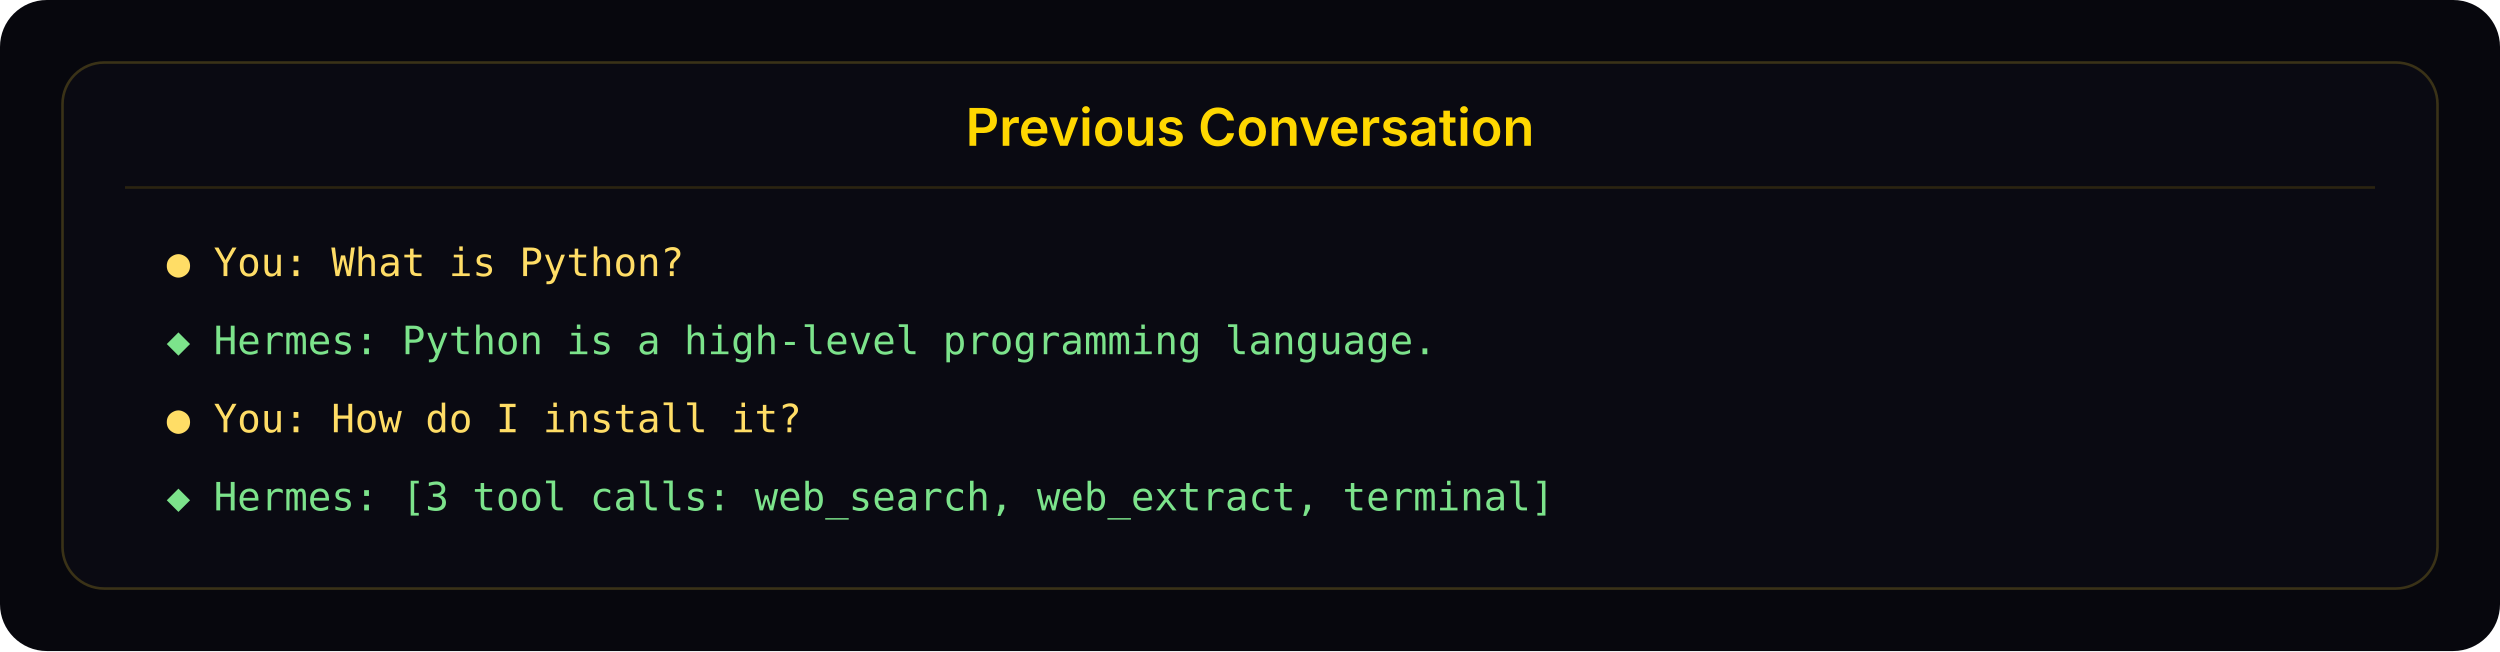
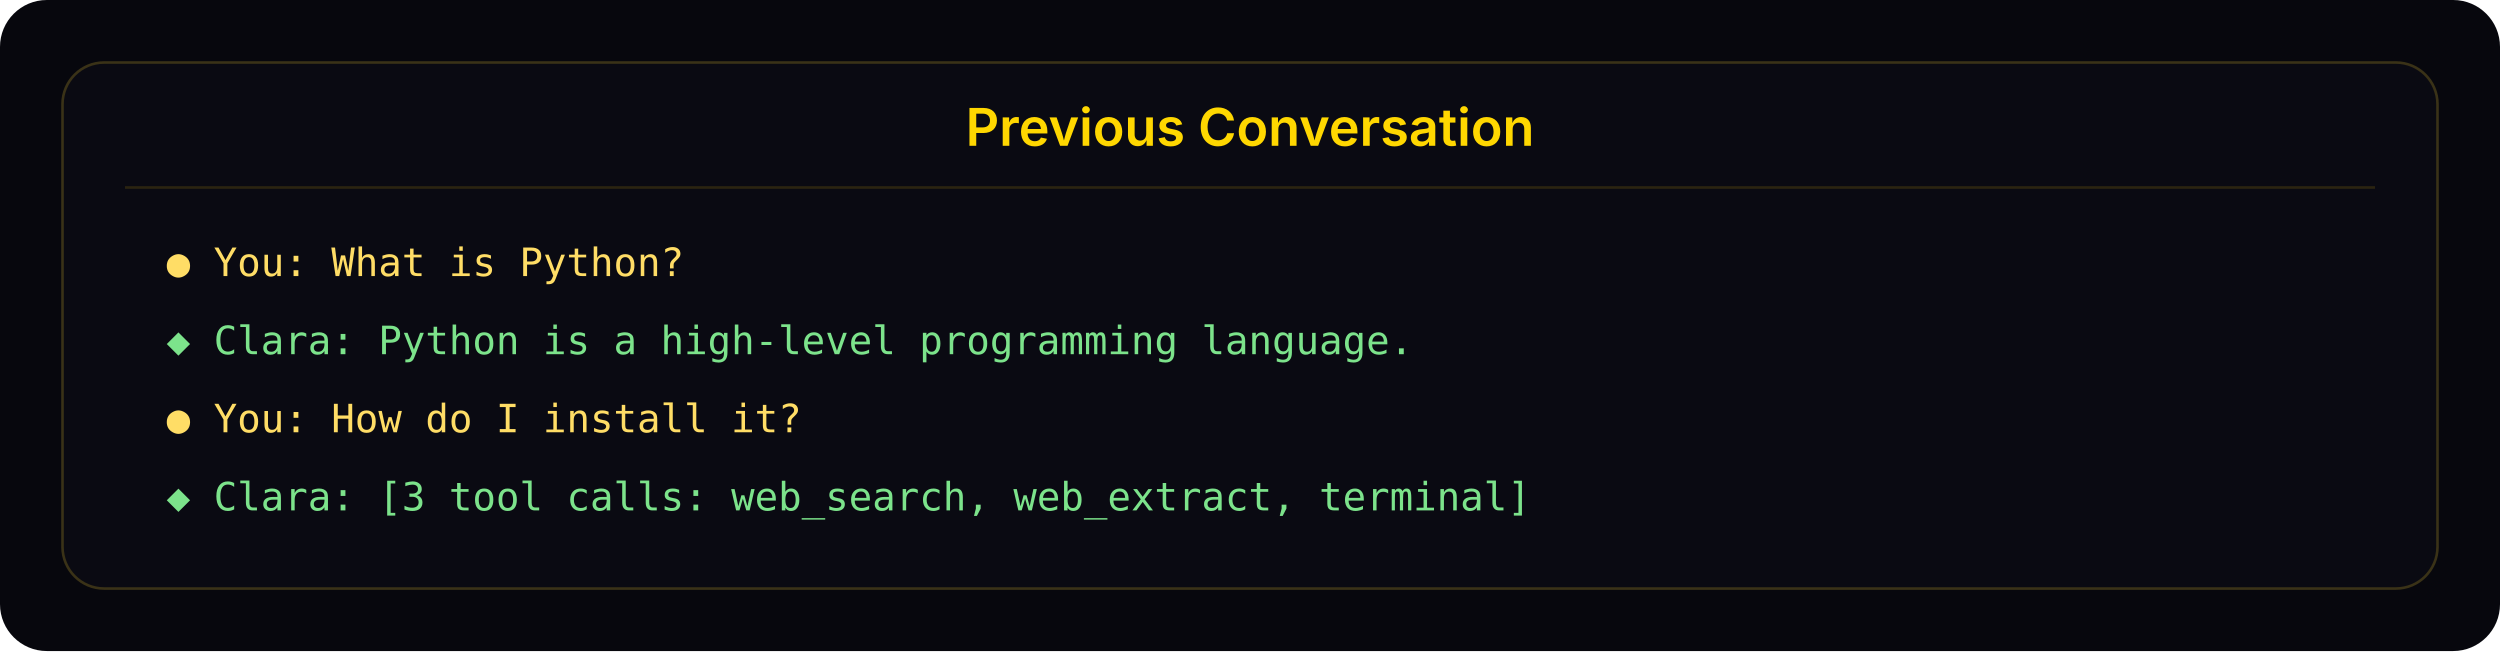
<svg xmlns="http://www.w3.org/2000/svg" width="960" height="250" viewBox="0 0 960 250" role="img" aria-labelledby="title desc">
  <rect width="960" height="250" rx="18" fill="#07070d" />
  <rect x="24" y="24" width="912" height="202" rx="16" fill="#0a0a12" stroke="#3a3217" />
  <text x="480" y="56" text-anchor="middle" fill="#ffd700" font-family="Inter, sans-serif" font-size="20" font-weight="600">Previous Conversation</text>
  <line x1="48" y1="72" x2="912" y2="72" stroke="#2b2410" />
  <text x="64" y="106" fill="#ffdd66" font-family="JetBrains Mono, monospace" font-size="15">● You: What is Python?</text>
-   <text x="64" y="136" fill="#7ce38b" font-family="JetBrains Mono, monospace" font-size="15">◆ Hermes: Python is a high-level programming language.</text>
+   <text x="64" y="136" fill="#7ce38b" font-family="JetBrains Mono, monospace" font-size="15">◆ Clara: Python is a high-level programming language.</text>
  <text x="64" y="166" fill="#ffdd66" font-family="JetBrains Mono, monospace" font-size="15">● You: How do I install it?</text>
-   <text x="64" y="196" fill="#7ce38b" font-family="JetBrains Mono, monospace" font-size="15">◆ Hermes: [3 tool calls: web_search, web_extract, terminal]</text>
+   <text x="64" y="196" fill="#7ce38b" font-family="JetBrains Mono, monospace" font-size="15">◆ Clara: [3 tool calls: web_search, web_extract, terminal]</text>
</svg>
